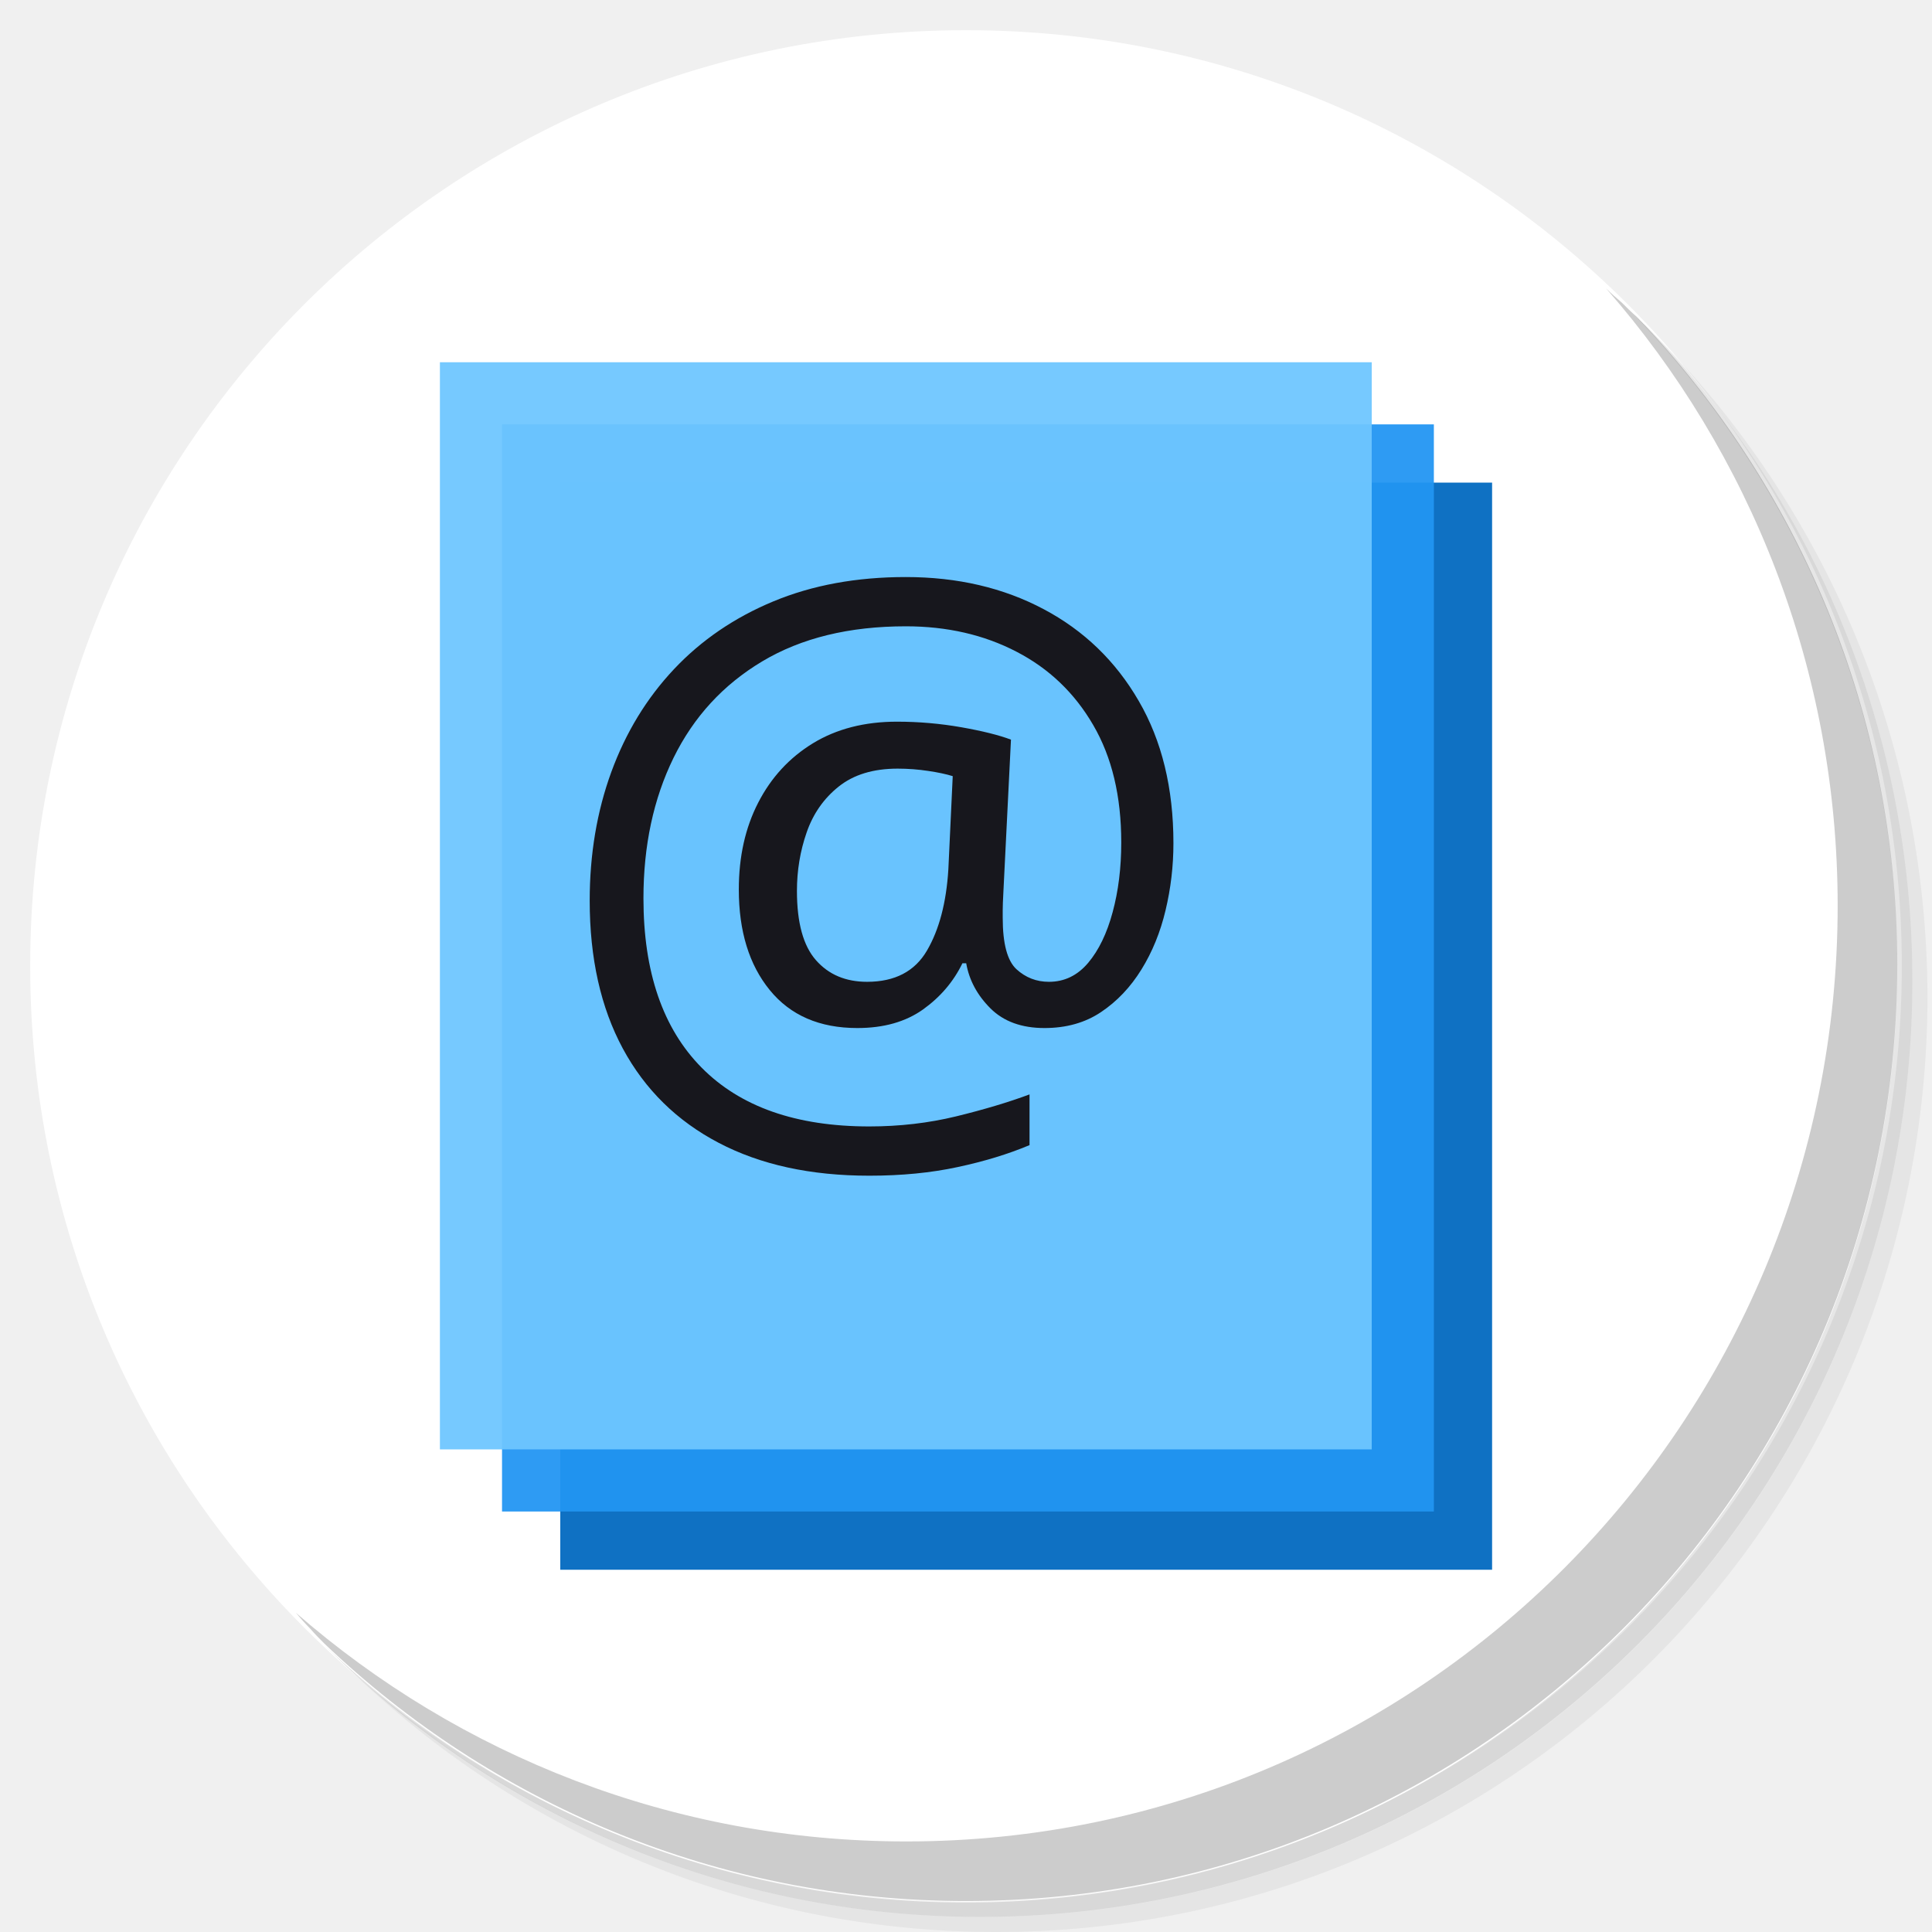
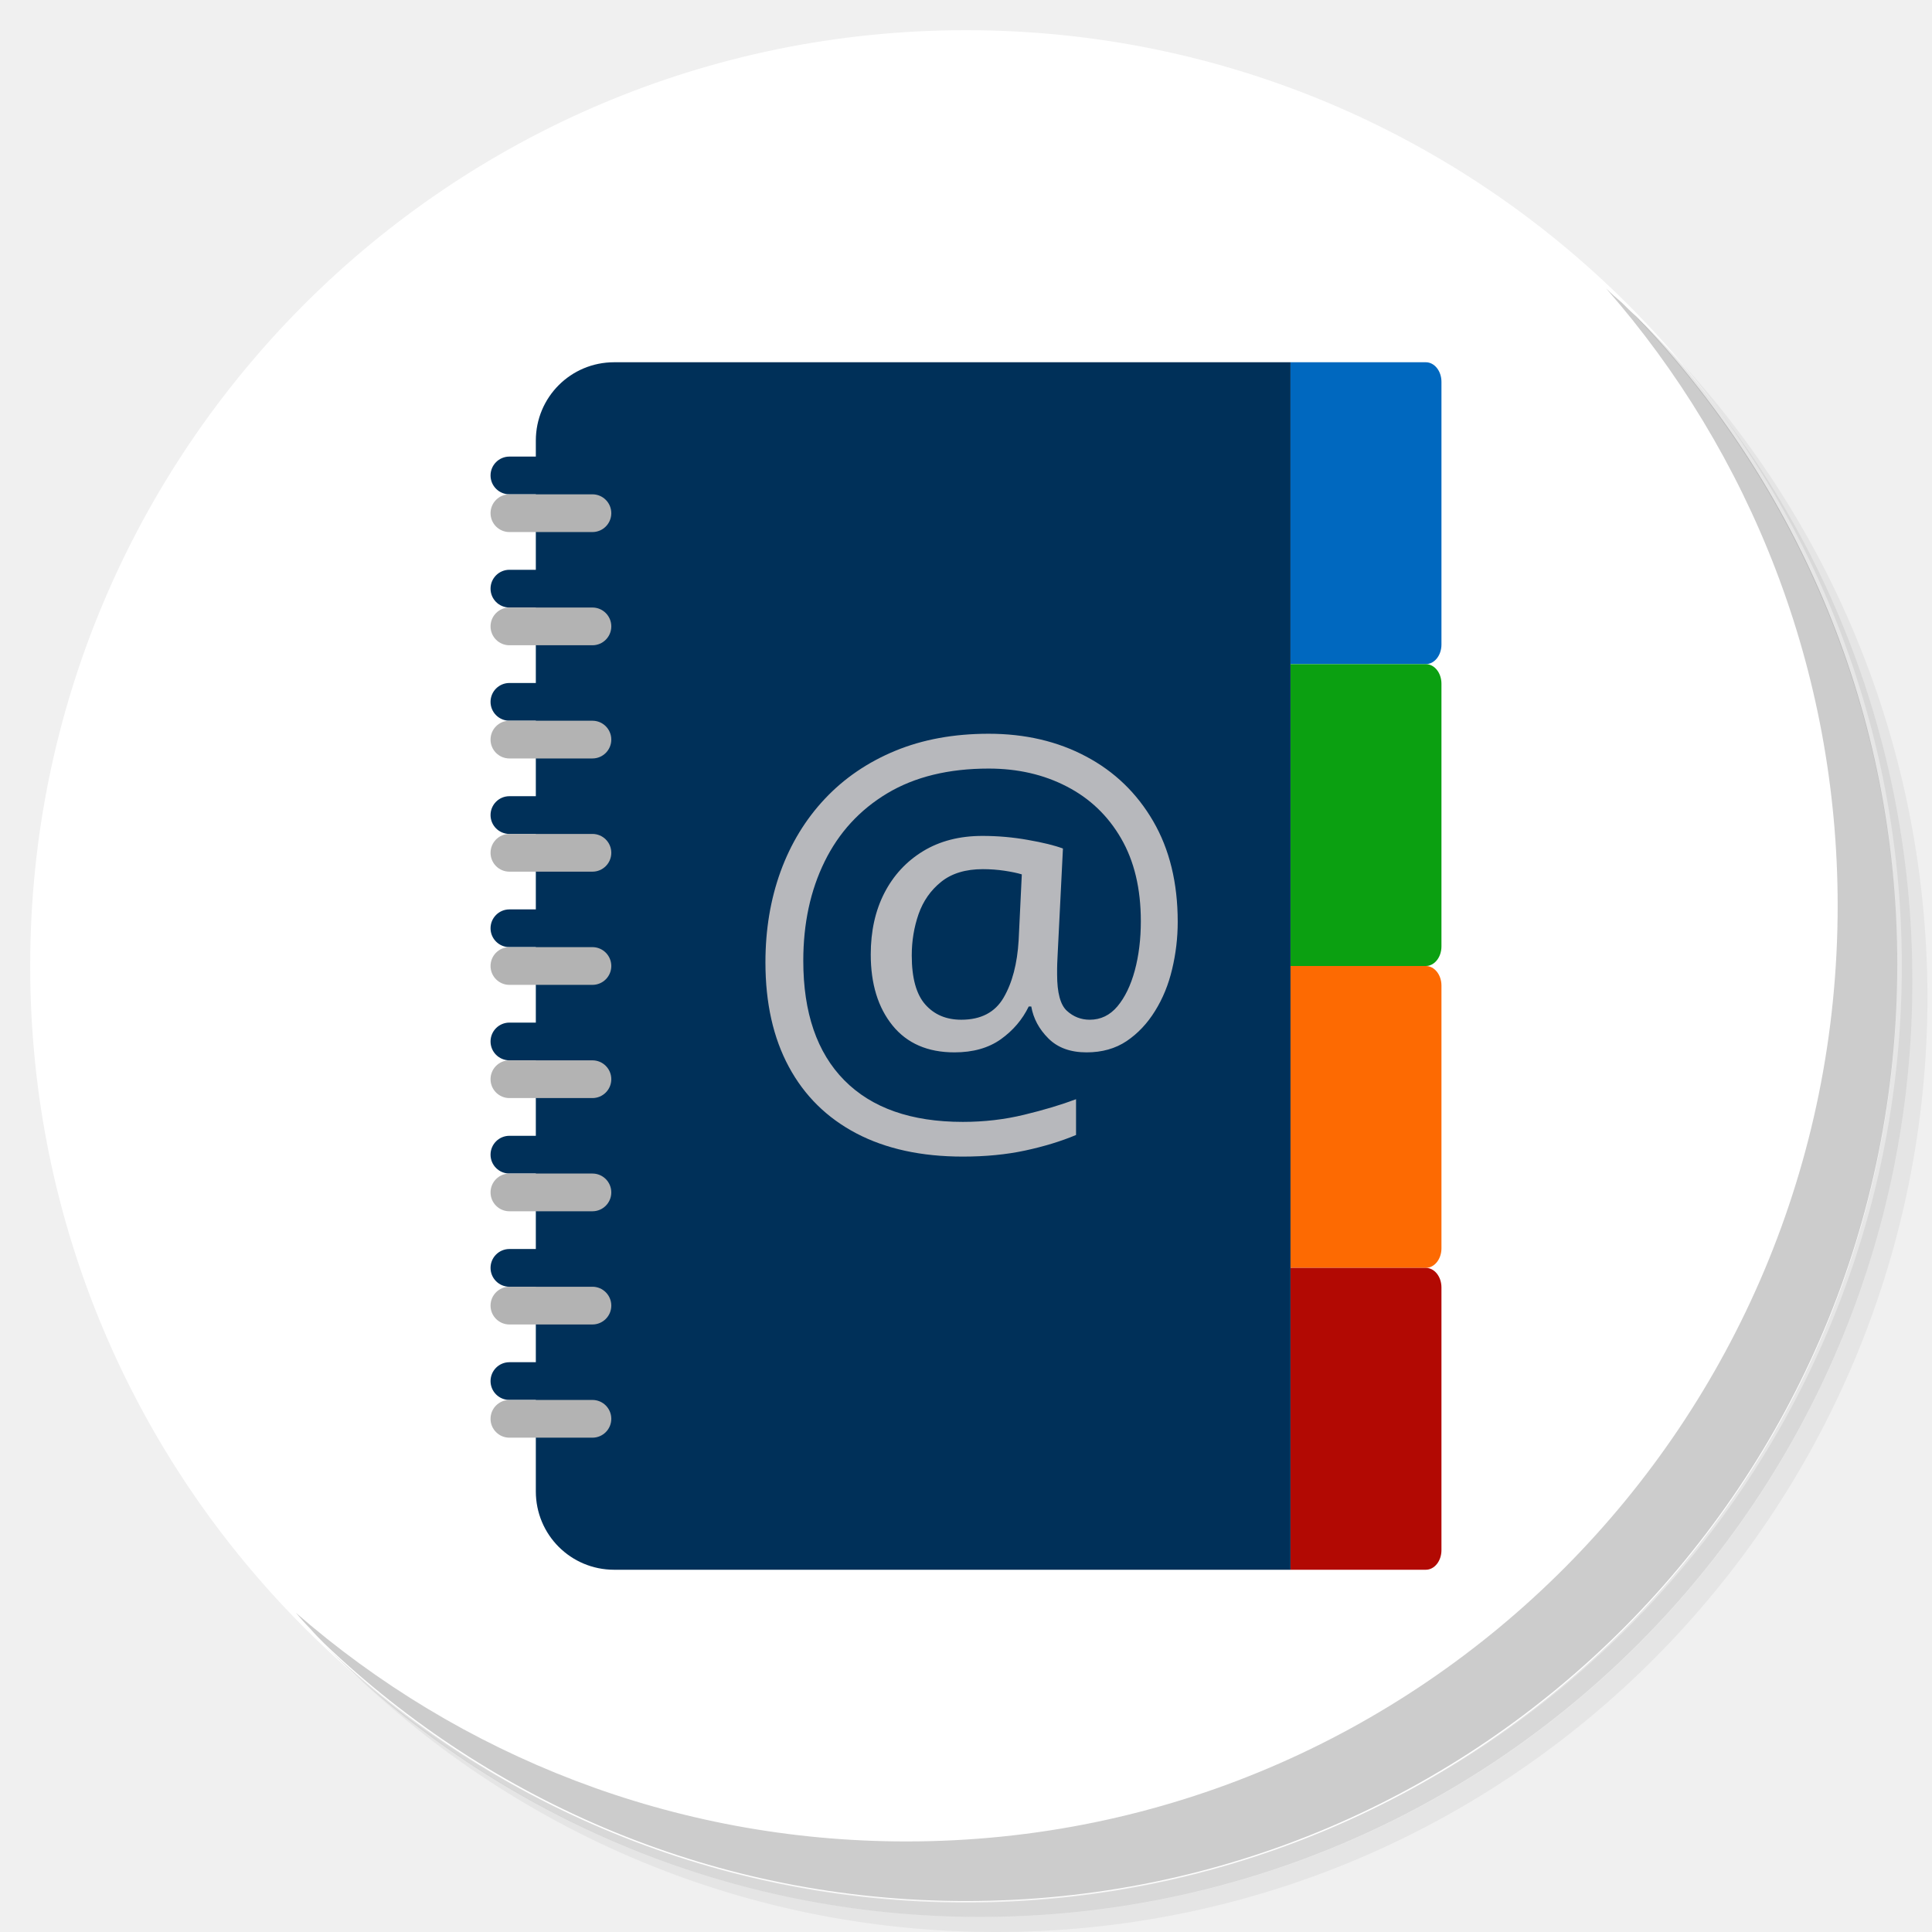
<svg xmlns="http://www.w3.org/2000/svg" xmlns:xlink="http://www.w3.org/1999/xlink" version="1.1" id="Layer_1" x="0px" y="0px" viewBox="0 0 256 256" enable-background="new 0 0 256 256" xml:space="preserve">
  <defs id="defs251">
    <clipPath id="b">
      <use width="100%" overflow="visible" xlink:href="#a" height="100%" id="use5" />
    </clipPath>
    <linearGradient x1="29.337" x2="81.837" y1="75.021" gradientUnits="userSpaceOnUse" y2="44.354" id="c">
      <stop id="stop10" offset="0" stop-opacity=".6" stop-color="#A52714" />
      <stop id="stop12" offset=".66" stop-opacity="0" stop-color="#A52714" />
    </linearGradient>
    <clipPath id="clipPath1232">
      <use width="100%" overflow="visible" xlink:href="#a" height="100%" id="use1230" />
    </clipPath>
    <clipPath id="clipPath1236">
      <use width="100%" overflow="visible" xlink:href="#a" height="100%" id="use1234" />
    </clipPath>
    <linearGradient x1="110.87" x2="52.538" y1="164.5" gradientUnits="userSpaceOnUse" y2="130.33" id="d">
      <stop id="stop23" offset="0" stop-opacity=".4" stop-color="#055524" />
      <stop id="stop25" offset=".33" stop-opacity="0" stop-color="#055524" />
    </linearGradient>
    <clipPath id="clipPath1244">
      <use width="100%" overflow="visible" xlink:href="#a" height="100%" id="use1242" />
    </clipPath>
    <clipPath id="clipPath1248">
      <use width="100%" overflow="visible" xlink:href="#a" height="100%" id="use1246" />
    </clipPath>
    <clipPath id="f">
      <use y="0" x="0" style="overflow:visible" id="use37" height="100%" xlink:href="#e" overflow="visible" width="100%" />
    </clipPath>
    <linearGradient x1="121.86" x2="136.55" y1="49.804" gradientUnits="userSpaceOnUse" y2="114.13" id="g">
      <stop id="stop42" offset="0" stop-opacity=".3" stop-color="#EA6100" />
      <stop id="stop44" offset=".66" stop-opacity="0" stop-color="#EA6100" />
    </linearGradient>
    <clipPath id="clipPath1258">
      <use width="100%" overflow="visible" xlink:href="#a" height="100%" id="use1256" />
    </clipPath>
    <clipPath id="clipPath1269">
      <use width="100%" overflow="visible" xlink:href="#a" height="100%" id="use1267" />
    </clipPath>
    <clipPath id="j">
      <use y="0" x="0" style="overflow:visible" id="use62" height="100%" xlink:href="#i" overflow="visible" width="100%" />
    </clipPath>
    <radialGradient id="l" gradientUnits="userSpaceOnUse" cy="55.948" cx="668.18" gradientTransform="translate(-576)" r="84.078">
      <stop stop-color="#3E2723" stop-opacity=".2" offset="0" id="stop73" />
      <stop stop-color="#3E2723" stop-opacity="0" offset="1" id="stop75" />
    </radialGradient>
    <clipPath id="clipPath1285">
      <use width="100%" overflow="visible" xlink:href="#a" height="100%" id="use1283" />
    </clipPath>
    <clipPath id="clipPath1289">
      <use width="100%" overflow="visible" xlink:href="#a" height="100%" id="use1287" />
    </clipPath>
    <clipPath id="n">
      <use y="0" x="0" style="overflow:visible" id="use83" height="100%" xlink:href="#m" overflow="visible" width="100%" />
    </clipPath>
    <radialGradient id="p" gradientUnits="userSpaceOnUse" cy="48.52" cx="597.88" gradientTransform="translate(-576)" r="78.044">
      <stop stop-color="#3E2723" stop-opacity=".2" offset="0" id="stop94" />
      <stop stop-color="#3E2723" stop-opacity="0" offset="1" id="stop96" />
    </radialGradient>
    <clipPath id="clipPath1305">
      <use width="100%" overflow="visible" xlink:href="#a" height="100%" id="use1303" />
    </clipPath>
    <radialGradient id="q" gradientUnits="userSpaceOnUse" cy="96.138" cx="671.84" gradientTransform="translate(-576)" r="87.87">
      <stop stop-color="#263238" stop-opacity=".2" offset="0" id="stop101" />
      <stop stop-color="#263238" stop-opacity="0" offset="1" id="stop103" />
    </radialGradient>
    <clipPath id="clipPath1312">
      <use width="100%" overflow="visible" xlink:href="#a" height="100%" id="use1310" />
    </clipPath>
    <clipPath id="clipPath1316">
      <use width="100%" overflow="visible" xlink:href="#a" height="100%" id="use1314" />
    </clipPath>
    <clipPath id="clipPath1320">
      <use width="100%" overflow="visible" xlink:href="#a" height="100%" id="use1318" />
    </clipPath>
    <clipPath id="clipPath1324">
      <use width="100%" overflow="visible" xlink:href="#a" height="100%" id="use1322" />
    </clipPath>
    <path d="m 8,184 h 83.77 l 38.88,-38.88 V 116 H 61.36 L 8,24.48 Z" id="e" />
    <path d="m 96,56 34.65,60 -38.88,68 H 184 V 56 Z" id="i" />
    <path d="M 21.97,8 V 48.34 L 61.36,116 96,56 h 88 V 8 Z" id="m" />
    <clipPath id="b-1">
      <use width="100%" overflow="visible" xlink:href="#a" height="100%" id="use5-7" />
    </clipPath>
    <clipPath id="clipPath1232-2">
      <use width="100%" overflow="visible" xlink:href="#a" height="100%" id="use1230-2" />
    </clipPath>
    <clipPath id="clipPath1236-6">
      <use width="100%" overflow="visible" xlink:href="#a" height="100%" id="use1234-1" />
    </clipPath>
    <clipPath id="clipPath1244-1">
      <use width="100%" overflow="visible" xlink:href="#a" height="100%" id="use1242-5" />
    </clipPath>
    <clipPath id="clipPath1248-9">
      <use width="100%" overflow="visible" xlink:href="#a" height="100%" id="use1246-4" />
    </clipPath>
    <clipPath id="f-9">
      <use y="0" x="0" style="overflow:visible" id="use37-0" height="100%" xlink:href="#e-8" overflow="visible" width="100%" />
    </clipPath>
    <clipPath id="clipPath1258-7">
      <use width="100%" overflow="visible" xlink:href="#a" height="100%" id="use1256-7" />
    </clipPath>
    <clipPath id="clipPath1269-1">
      <use width="100%" overflow="visible" xlink:href="#a" height="100%" id="use1267-1" />
    </clipPath>
    <clipPath id="j-5">
      <use y="0" x="0" style="overflow:visible" id="use62-9" height="100%" xlink:href="#i-5" overflow="visible" width="100%" />
    </clipPath>
    <radialGradient id="l-7" gradientUnits="userSpaceOnUse" cy="55.948" cx="668.18" gradientTransform="translate(-576)" r="84.078">
      <stop stop-color="#3E2723" stop-opacity=".2" offset="0" id="stop73-7" />
      <stop stop-color="#3E2723" stop-opacity="0" offset="1" id="stop75-6" />
    </radialGradient>
    <clipPath id="clipPath1285-7">
      <use width="100%" overflow="visible" xlink:href="#a" height="100%" id="use1283-3" />
    </clipPath>
    <clipPath id="clipPath1289-6">
      <use width="100%" overflow="visible" xlink:href="#a" height="100%" id="use1287-5" />
    </clipPath>
    <clipPath id="n-6">
      <use y="0" x="0" style="overflow:visible" id="use83-3" height="100%" xlink:href="#m-6" overflow="visible" width="100%" />
    </clipPath>
    <radialGradient id="p-9" gradientUnits="userSpaceOnUse" cy="48.52" cx="597.88" gradientTransform="translate(-576)" r="78.044">
      <stop stop-color="#3E2723" stop-opacity=".2" offset="0" id="stop94-4" />
      <stop stop-color="#3E2723" stop-opacity="0" offset="1" id="stop96-8" />
    </radialGradient>
    <clipPath id="clipPath1305-1">
      <use width="100%" overflow="visible" xlink:href="#a" height="100%" id="use1303-2" />
    </clipPath>
    <radialGradient id="q-9" gradientUnits="userSpaceOnUse" cy="96.138" cx="671.84" gradientTransform="translate(-576)" r="87.87">
      <stop stop-color="#263238" stop-opacity=".2" offset="0" id="stop101-3" />
      <stop stop-color="#263238" stop-opacity="0" offset="1" id="stop103-9" />
    </radialGradient>
    <clipPath id="clipPath1312-0">
      <use width="100%" overflow="visible" xlink:href="#a" height="100%" id="use1310-8" />
    </clipPath>
    <clipPath id="clipPath1316-8">
      <use width="100%" overflow="visible" xlink:href="#a" height="100%" id="use1314-5" />
    </clipPath>
    <clipPath id="clipPath1320-0">
      <use width="100%" overflow="visible" xlink:href="#a" height="100%" id="use1318-9" />
    </clipPath>
    <clipPath id="clipPath1324-6">
      <use width="100%" overflow="visible" xlink:href="#a" height="100%" id="use1322-3" />
    </clipPath>
    <path d="m 8,184 h 83.77 l 38.88,-38.88 V 116 H 61.36 L 8,24.48 Z" id="e-8" />
    <path d="m 96,56 34.65,60 -38.88,68 H 184 V 56 Z" id="i-5" />
    <path d="M 21.97,8 V 48.34 L 61.36,116 96,56 h 88 V 8 Z" id="m-6" />
    <radialGradient id="r" gradientUnits="userSpaceOnUse" cy="32.014" cx="34.286" gradientTransform="translate(-23.07961,-106.2699)" r="176.75">
      <stop stop-color="#fff" stop-opacity=".1" offset="0" id="stop130" />
      <stop stop-color="#fff" stop-opacity="0" offset="1" id="stop132" />
    </radialGradient>
    <clipPath id="b-0">
      <use y="0" x="0" style="overflow:visible" width="100%" overflow="visible" xlink:href="#a" height="100%" id="use5-5" />
    </clipPath>
    <clipPath id="clipPath963">
      <use y="0" x="0" style="overflow:visible" width="100%" overflow="visible" xlink:href="#a" height="100%" id="use961" />
    </clipPath>
    <clipPath id="clipPath967">
      <use y="0" x="0" style="overflow:visible" width="100%" overflow="visible" xlink:href="#a" height="100%" id="use965" />
    </clipPath>
    <radialGradient id="q-94" gradientUnits="userSpaceOnUse" cy="96.138" cx="671.84" gradientTransform="translate(-576)" r="87.87">
      <stop stop-color="#263238" stop-opacity=".2" offset="0" id="stop101-6" />
      <stop stop-color="#263238" stop-opacity="0" offset="1" id="stop103-92" />
    </radialGradient>
    <clipPath id="clipPath974">
      <use y="0" x="0" style="overflow:visible" width="100%" overflow="visible" xlink:href="#a" height="100%" id="use972" />
    </clipPath>
    <radialGradient id="p-2" gradientUnits="userSpaceOnUse" cy="48.52" cx="597.88" gradientTransform="translate(-576)" r="78.044">
      <stop stop-color="#3E2723" stop-opacity=".2" offset="0" id="stop94-47" />
      <stop stop-color="#3E2723" stop-opacity="0" offset="1" id="stop96-7" />
    </radialGradient>
    <clipPath id="clipPath981">
      <use y="0" x="0" style="overflow:visible" width="100%" overflow="visible" xlink:href="#a" height="100%" id="use979" />
    </clipPath>
    <clipPath id="clipPath985">
      <use y="0" x="0" style="overflow:visible" width="100%" overflow="visible" xlink:href="#a" height="100%" id="use983" />
    </clipPath>
    <clipPath id="n-5">
      <use width="100%" overflow="visible" xlink:href="#m-0" height="100%" id="use83-4" style="overflow:visible" x="0" y="0" />
    </clipPath>
    <radialGradient id="l-2" gradientUnits="userSpaceOnUse" cy="55.948" cx="668.18" gradientTransform="translate(-576)" r="84.078">
      <stop stop-color="#3E2723" stop-opacity=".2" offset="0" id="stop73-8" />
      <stop stop-color="#3E2723" stop-opacity="0" offset="1" id="stop75-9" />
    </radialGradient>
    <clipPath id="clipPath997">
      <use y="0" x="0" style="overflow:visible" width="100%" overflow="visible" xlink:href="#a" height="100%" id="use995" />
    </clipPath>
    <clipPath id="clipPath1001">
      <use y="0" x="0" style="overflow:visible" width="100%" overflow="visible" xlink:href="#a" height="100%" id="use999" />
    </clipPath>
    <clipPath id="j-3">
      <use width="100%" overflow="visible" xlink:href="#i-1" height="100%" id="use62-6" style="overflow:visible" x="0" y="0" />
    </clipPath>
    <clipPath id="clipPath1010">
      <use y="0" x="0" style="overflow:visible" width="100%" overflow="visible" xlink:href="#a" height="100%" id="use1008" />
    </clipPath>
    <clipPath id="clipPath1017">
      <use y="0" x="0" style="overflow:visible" width="100%" overflow="visible" xlink:href="#a" height="100%" id="use1015" />
    </clipPath>
    <clipPath id="f-0">
      <use width="100%" overflow="visible" xlink:href="#e-1" height="100%" id="use37-5" style="overflow:visible" x="0" y="0" />
    </clipPath>
    <clipPath id="clipPath1029">
      <use y="0" x="0" style="overflow:visible" width="100%" overflow="visible" xlink:href="#a" height="100%" id="use1027" />
    </clipPath>
    <clipPath id="clipPath1033">
      <use y="0" x="0" style="overflow:visible" width="100%" overflow="visible" xlink:href="#a" height="100%" id="use1031" />
    </clipPath>
    <clipPath id="clipPath1043">
      <use y="0" x="0" style="overflow:visible" width="100%" overflow="visible" xlink:href="#a" height="100%" id="use1041" />
    </clipPath>
    <clipPath id="clipPath1047">
      <use y="0" x="0" style="overflow:visible" width="100%" overflow="visible" xlink:href="#a" height="100%" id="use1045" />
    </clipPath>
    <path id="e-1" d="m 8,184 h 83.77 l 38.88,-38.88 V 116 H 61.36 L 8,24.48 Z" />
    <path id="i-1" d="m 96,56 34.65,60 -38.88,68 H 184 V 56 Z" />
    <path id="m-0" d="M 21.97,8 V 48.34 L 61.36,116 96,56 h 88 V 8 Z" />
    <circle r="88" cx="96" cy="96" id="a" />
    <path d="m8 184h83.77l38.88-38.88v-29.12h-69.29l-53.36-91.52z" id="e-6" />
    <path d="m96 56l34.65 60-38.88 68h92.23v-128z" id="i-2" />
    <path d="m21.97 8v40.34l39.39 67.66 34.64-60h88v-48z" id="m-8" />
    <defs id="defs1820">
      <path d="M 21.97,8 V 48.34 L 61.36,116 96,56 h 88 V 8 Z" id="path1928" />
    </defs>
    <clipPath id="n-7">
      <use id="use1822" height="100%" xlink:href="#m-8" overflow="visible" width="100%" style="overflow:visible" x="0" y="0" />
    </clipPath>
    <defs id="defs1799">
      <path d="m 96,56 34.65,60 -38.88,68 H 184 V 56 Z" id="path1918" />
    </defs>
    <clipPath id="j-6">
      <use id="use1801" height="100%" xlink:href="#i-2" overflow="visible" width="100%" style="overflow:visible" x="0" y="0" />
    </clipPath>
    <defs id="defs1774">
      <path d="m 8,184 h 83.77 l 38.88,-38.88 V 116 H 61.36 L 8,24.48 Z" id="path1902" />
    </defs>
    <clipPath id="f-06">
      <use id="use1776" height="100%" xlink:href="#e-6" overflow="visible" width="100%" style="overflow:visible" x="0" y="0" />
    </clipPath>
    <linearGradient x1="110.87" x2="52.538" y1="164.5" gradientUnits="userSpaceOnUse" y2="130.33" id="linearGradient1897">
      <stop id="stop1762" offset="0" stop-opacity=".4" stop-color="#055524" />
      <stop id="stop1764" offset=".33" stop-opacity="0" stop-color="#055524" />
    </linearGradient>
    <linearGradient x1="29.337" x2="81.837" y1="75.021" gradientUnits="userSpaceOnUse" y2="44.354" id="linearGradient1889">
      <stop id="stop1749" offset="0" stop-opacity=".6" stop-color="#A52714" />
      <stop id="stop1751" offset=".66" stop-opacity="0" stop-color="#A52714" />
    </linearGradient>
    <linearGradient id="linearGradient1910" y2="114.13" gradientUnits="userSpaceOnUse" y1="49.804" x2="136.55" x1="121.86">
      <stop stop-color="#EA6100" stop-opacity=".3" offset="0" id="stop1781" />
      <stop stop-color="#EA6100" stop-opacity="0" offset=".66" id="stop1783" />
    </linearGradient>
    <clipPath id="b-3">
      <use y="0" x="0" style="overflow:visible" width="100%" overflow="visible" xlink:href="#a" height="100%" id="use5-1" />
    </clipPath>
    <clipPath id="clipPath1024">
      <use y="0" x="0" style="overflow:visible" width="100%" overflow="visible" xlink:href="#a" height="100%" id="use1022" />
    </clipPath>
    <clipPath id="clipPath1028">
      <use y="0" x="0" style="overflow:visible" width="100%" overflow="visible" xlink:href="#a" height="100%" id="use1026" />
    </clipPath>
    <clipPath id="clipPath1035">
      <use y="0" x="0" style="overflow:visible" width="100%" overflow="visible" xlink:href="#a" height="100%" id="use1033" />
    </clipPath>
    <clipPath id="clipPath1039">
      <use y="0" x="0" style="overflow:visible" width="100%" overflow="visible" xlink:href="#a" height="100%" id="use1037" />
    </clipPath>
    <clipPath id="f-6">
      <use y="0" x="0" style="overflow:visible" id="use37-8" height="100%" xlink:href="#e-61" overflow="visible" width="100%" />
    </clipPath>
    <clipPath id="clipPath1048">
      <use y="0" x="0" style="overflow:visible" width="100%" overflow="visible" xlink:href="#a" height="100%" id="use1046" />
    </clipPath>
    <clipPath id="clipPath1058">
      <use y="0" x="0" style="overflow:visible" width="100%" overflow="visible" xlink:href="#a" height="100%" id="use1056" />
    </clipPath>
    <clipPath id="j-66">
      <use y="0" x="0" style="overflow:visible" id="use62-4" height="100%" xlink:href="#i-59" overflow="visible" width="100%" />
    </clipPath>
    <radialGradient id="l-9" gradientUnits="userSpaceOnUse" cy="55.948" cx="668.18" gradientTransform="translate(-576)" r="84.078">
      <stop stop-color="#3E2723" stop-opacity=".2" offset="0" id="stop73-5" />
      <stop stop-color="#3E2723" stop-opacity="0" offset="1" id="stop75-0" />
    </radialGradient>
    <clipPath id="clipPath1073">
      <use y="0" x="0" style="overflow:visible" width="100%" overflow="visible" xlink:href="#a" height="100%" id="use1071" />
    </clipPath>
    <clipPath id="clipPath1077">
      <use y="0" x="0" style="overflow:visible" width="100%" overflow="visible" xlink:href="#a" height="100%" id="use1075" />
    </clipPath>
    <clipPath id="n-4">
      <use y="0" x="0" style="overflow:visible" id="use83-8" height="100%" xlink:href="#m-4" overflow="visible" width="100%" />
    </clipPath>
    <radialGradient id="p-7" gradientUnits="userSpaceOnUse" cy="48.52" cx="597.88" gradientTransform="translate(-576)" r="78.044">
      <stop stop-color="#3E2723" stop-opacity=".2" offset="0" id="stop94-1" />
      <stop stop-color="#3E2723" stop-opacity="0" offset="1" id="stop96-72" />
    </radialGradient>
    <clipPath id="clipPath1092">
      <use y="0" x="0" style="overflow:visible" width="100%" overflow="visible" xlink:href="#a" height="100%" id="use1090" />
    </clipPath>
    <radialGradient id="q-7" gradientUnits="userSpaceOnUse" cy="96.138" cx="671.84" gradientTransform="translate(-576)" r="87.87">
      <stop stop-color="#263238" stop-opacity=".2" offset="0" id="stop101-2" />
      <stop stop-color="#263238" stop-opacity="0" offset="1" id="stop103-2" />
    </radialGradient>
    <clipPath id="clipPath1099">
      <use y="0" x="0" style="overflow:visible" width="100%" overflow="visible" xlink:href="#a" height="100%" id="use1097" />
    </clipPath>
    <clipPath id="clipPath1103">
      <use y="0" x="0" style="overflow:visible" width="100%" overflow="visible" xlink:href="#a" height="100%" id="use1101" />
    </clipPath>
    <clipPath id="clipPath1107">
      <use y="0" x="0" style="overflow:visible" width="100%" overflow="visible" xlink:href="#a" height="100%" id="use1105" />
    </clipPath>
    <clipPath id="clipPath1111">
      <use y="0" x="0" style="overflow:visible" width="100%" overflow="visible" xlink:href="#a" height="100%" id="use1109" />
    </clipPath>
    <radialGradient id="r-6" gradientUnits="userSpaceOnUse" cy="32.014" cx="34.286" gradientTransform="translate(-7,-7)" r="176.75">
      <stop stop-color="#fff" stop-opacity=".1" offset="0" id="stop130-1" />
      <stop stop-color="#fff" stop-opacity="0" offset="1" id="stop132-0" />
    </radialGradient>
    <path d="m 8,184 h 83.77 l 38.88,-38.88 V 116 H 61.36 L 8,24.48 Z" id="e-61" />
    <path d="m 96,56 34.65,60 -38.88,68 H 184 V 56 Z" id="i-59" />
    <path d="M 21.97,8 V 48.34 L 61.36,116 96,56 h 88 V 8 Z" id="m-4" />
    <clipPath id="b-9">
      <use y="0" x="0" style="overflow:visible" width="100%" overflow="visible" xlink:href="#a" height="100%" id="use5-0" />
    </clipPath>
    <clipPath id="clipPath1024-7">
      <use y="0" x="0" style="overflow:visible" width="100%" overflow="visible" xlink:href="#a" height="100%" id="use1022-7" />
    </clipPath>
    <clipPath id="clipPath1028-1">
      <use y="0" x="0" style="overflow:visible" width="100%" overflow="visible" xlink:href="#a" height="100%" id="use1026-1" />
    </clipPath>
    <clipPath id="clipPath1035-7">
      <use y="0" x="0" style="overflow:visible" width="100%" overflow="visible" xlink:href="#a" height="100%" id="use1033-7" />
    </clipPath>
    <clipPath id="clipPath1039-6">
      <use y="0" x="0" style="overflow:visible" width="100%" overflow="visible" xlink:href="#a" height="100%" id="use1037-7" />
    </clipPath>
    <clipPath id="f-3">
      <use y="0" x="0" style="overflow:visible" id="use37-6" height="100%" xlink:href="#e-9" overflow="visible" width="100%" />
    </clipPath>
    <clipPath id="clipPath1048-3">
      <use y="0" x="0" style="overflow:visible" width="100%" overflow="visible" xlink:href="#a" height="100%" id="use1046-9" />
    </clipPath>
    <clipPath id="clipPath1058-4">
      <use y="0" x="0" style="overflow:visible" width="100%" overflow="visible" xlink:href="#a" height="100%" id="use1056-8" />
    </clipPath>
    <clipPath id="j-1">
      <use y="0" x="0" style="overflow:visible" id="use62-2" height="100%" xlink:href="#i-6" overflow="visible" width="100%" />
    </clipPath>
    <radialGradient id="l-93" gradientUnits="userSpaceOnUse" cy="55.948" cx="668.18" gradientTransform="translate(-576)" r="84.078">
      <stop stop-color="#3E2723" stop-opacity=".2" offset="0" id="stop73-9" />
      <stop stop-color="#3E2723" stop-opacity="0" offset="1" id="stop75-08" />
    </radialGradient>
    <clipPath id="clipPath1073-8">
      <use y="0" x="0" style="overflow:visible" width="100%" overflow="visible" xlink:href="#a" height="100%" id="use1071-5" />
    </clipPath>
    <clipPath id="clipPath1077-0">
      <use y="0" x="0" style="overflow:visible" width="100%" overflow="visible" xlink:href="#a" height="100%" id="use1075-9" />
    </clipPath>
    <clipPath id="n-63">
      <use y="0" x="0" style="overflow:visible" id="use83-85" height="100%" xlink:href="#m-2" overflow="visible" width="100%" />
    </clipPath>
    <radialGradient id="p-6" gradientUnits="userSpaceOnUse" cy="48.52" cx="597.88" gradientTransform="translate(-576)" r="78.044">
      <stop stop-color="#3E2723" stop-opacity=".2" offset="0" id="stop94-11" />
      <stop stop-color="#3E2723" stop-opacity="0" offset="1" id="stop96-5" />
    </radialGradient>
    <clipPath id="clipPath1092-9">
      <use y="0" x="0" style="overflow:visible" width="100%" overflow="visible" xlink:href="#a" height="100%" id="use1090-8" />
    </clipPath>
    <radialGradient id="q-4" gradientUnits="userSpaceOnUse" cy="96.138" cx="671.84" gradientTransform="translate(-576)" r="87.87">
      <stop stop-color="#263238" stop-opacity=".2" offset="0" id="stop101-8" />
      <stop stop-color="#263238" stop-opacity="0" offset="1" id="stop103-1" />
    </radialGradient>
    <clipPath id="clipPath1099-0">
      <use y="0" x="0" style="overflow:visible" width="100%" overflow="visible" xlink:href="#a" height="100%" id="use1097-3" />
    </clipPath>
    <clipPath id="clipPath1103-0">
      <use y="0" x="0" style="overflow:visible" width="100%" overflow="visible" xlink:href="#a" height="100%" id="use1101-4" />
    </clipPath>
    <clipPath id="clipPath1107-4">
      <use y="0" x="0" style="overflow:visible" width="100%" overflow="visible" xlink:href="#a" height="100%" id="use1105-4" />
    </clipPath>
    <clipPath id="clipPath1111-4">
      <use y="0" x="0" style="overflow:visible" width="100%" overflow="visible" xlink:href="#a" height="100%" id="use1109-7" />
    </clipPath>
    <radialGradient id="r-63" gradientUnits="userSpaceOnUse" cy="32.014" cx="34.286" gradientTransform="translate(-7,-7)" r="176.75">
      <stop stop-color="#fff" stop-opacity=".1" offset="0" id="stop130-17" />
      <stop stop-color="#fff" stop-opacity="0" offset="1" id="stop132-5" />
    </radialGradient>
    <path d="m 8,184 h 83.77 l 38.88,-38.88 V 116 H 61.36 L 8,24.48 Z" id="e-9" />
    <path d="m 96,56 34.65,60 -38.88,68 H 184 V 56 Z" id="i-6" />
    <path d="M 21.97,8 V 48.34 L 61.36,116 96,56 h 88 V 8 Z" id="m-2" />
    <linearGradient id="linearGradient5048">
      <stop style="stop-color:black;stop-opacity:0;" offset="0" id="stop5050" />
      <stop id="stop5056" offset="0.5" style="stop-color:black;stop-opacity:1;" />
      <stop style="stop-color:black;stop-opacity:0;" offset="1" id="stop5052" />
    </linearGradient>
    <linearGradient id="linearGradient2803">
      <stop id="stop2805" offset="0" style="stop-color:#ffffff;stop-opacity:1;" />
      <stop id="stop2807" offset="1" style="stop-color:#cbcbcb;stop-opacity:1;" />
    </linearGradient>
    <linearGradient id="linearGradient2094">
      <stop style="stop-color:#d6e3f0;stop-opacity:1;" offset="0" id="stop2096" />
      <stop style="stop-color:#95b1cf;stop-opacity:1;" offset="1" id="stop2098" />
    </linearGradient>
    <linearGradient id="linearGradient2795">
      <stop id="stop2797" offset="0" style="stop-color:#000000;stop-opacity:0.069;" />
      <stop id="stop2799" offset="1" style="stop-color:#ffffff;stop-opacity:1;" />
    </linearGradient>
+     <filter style="color-interpolation-filters:sRGB" id="filter5772">
+       <feFlood flood-opacity="0.498" flood-color="rgb(0,0,0)" result="flood" id="feFlood5762" />
+       <feComposite in="flood" in2="SourceGraphic" operator="in" result="composite1" id="feComposite5764" />
+       <feGaussianBlur in="composite1" stdDeviation="5" result="blur" id="feGaussianBlur5766" />
+       <feOffset dx="0" dy="0" result="offset" id="feOffset5768" />
+       <feComposite in="SourceGraphic" in2="offset" operator="over" result="composite2" id="feComposite5770" />
+     </filter>
+     <filter style="color-interpolation-filters:sRGB" id="filter5958">
+       <feFlood flood-opacity="0.498" flood-color="rgb(0,0,0)" result="flood" id="feFlood5948" />
+       <feComposite in="flood" in2="SourceGraphic" operator="in" result="composite1" id="feComposite5950" />
+       <feGaussianBlur in="composite1" stdDeviation="5" result="blur" id="feGaussianBlur5952" />
+       <feOffset dx="0" dy="0" result="offset" id="feOffset5954" />
+       <feComposite in="SourceGraphic" in2="offset" operator="over" result="composite2" id="feComposite5956" />
+     </filter>
  </defs>
  <g id="layer2" style="display:inline">
    <circle style="display:inline;fill:#ffffff;fill-opacity:1;stroke:none;stroke-width:2.74;stroke-miterlimit:4;stroke-dasharray:none;stroke-opacity:1" id="path1090" cx="128" cy="128" r="124" />
  </g>
  <g id="layer1" style="display:inline">
-     <g id="g1173" transform="translate(-1.960613,2.249998)">
-       <rect y="61.699" x="76.199" height="144.051" width="123.473" id="rect1135" style="fill:#0068bf;fill-opacity:0.941;stroke:none;stroke-width:0.959" />
-       <rect style="fill:#2195f2;fill-opacity:0.941;stroke:none;stroke-width:0.959" id="rect1145" width="123.473" height="144.051" x="68.482" y="53.982" />
-       <rect y="45.75" x="60.25" height="144.051" width="123.473" id="rect1147" style="fill:#6ec5ff;fill-opacity:0.941;stroke:none;stroke-width:0.959" />
-       <g style="fill:#17171d;fill-opacity:1" transform="matrix(1.028939,0,0,1.028939,124.2788,-230.3061)" id="g1151">
-         <text xml:space="preserve" style="font-style:normal;font-variant:normal;font-weight:normal;font-stretch:normal;font-size:96px;line-height:1.25;font-family:'Star Labs';-inkscape-font-specification:'Star Labs';letter-spacing:0px;word-spacing:0px;fill:#17171d;fill-opacity:1;stroke:none" x="-48.5" y="364.5" id="text1139">
-           <tspan id="tspan1137" x="-48.5" y="364.5">@</tspan>
+     <g id="g1968" transform="translate(0.5)">
+       <path id="rect1147-4-8-5" d="m 188.424,168 c 1.15,0 2.076,-1.158 2.076,-2.596 V 130.596 C 190.5,129.158 189.574,128 188.424,128 H 170.5 v 40 z" style="display:inline;fill:#fd6a02;fill-opacity:1;stroke:none;stroke-width:0.223" />
+       <path id="rect1147-4-8" d="M 188.424,88 C 189.574,88 190.5,86.842 190.5,85.404 V 50.596 C 190.5,49.158 189.574,48 188.424,48 H 170.5 v 40 z" style="display:inline;fill:#0068bf;fill-opacity:1;stroke:none;stroke-width:0.223" />
+       <path id="rect1147-4-8-4" d="m 188.424,128 c 1.15,0 2.076,-1.158 2.076,-2.596 V 90.596 C 190.5,89.158 189.574,88 188.424,88 H 170.5 v 40 z" style="display:inline;fill:#0ba011;fill-opacity:1;stroke:none;stroke-width:0.223" />
+       <path id="rect1147-4-8-0" d="m 188.424,208 c 1.15,0 2.076,-1.158 2.076,-2.596 V 170.596 C 190.5,169.158 189.574,168 188.424,168 H 170.5 v 40 z" style="display:inline;fill:#b20903;fill-opacity:1;stroke:none;stroke-width:0.223" />
+       <g style="fill:#003059;fill-opacity:1" id="g1879">
+         <path style="display:inline;fill:#003059;fill-opacity:1;stroke:none;stroke-width:0.996" d="M 80.881,48 C 75.129,48 70.5,52.631 70.5,58.383 V 197.617 C 70.5,203.369 75.129,208 80.881,208 H 170.5 V 48 Z" id="rect1147-4" />
+         <rect style="display:inline;fill:#003059;fill-opacity:1;stroke:none;stroke-width:0.064" id="rect1147-3-5-1-9" width="16" height="5" x="64.5" y="60.5" ry="2.5" />
+         <rect style="display:inline;fill:#003059;fill-opacity:1;stroke:none;stroke-width:0.064" id="rect1147-3-5-1-9-4" width="16" height="5" x="64.5" y="75.5" ry="2.5" />
+         <rect style="display:inline;fill:#003059;fill-opacity:1;stroke:none;stroke-width:0.064" id="rect1147-3-5-1-9-5" width="16" height="5" x="64.5" y="90.5" ry="2.5" />
+         <rect style="display:inline;fill:#003059;fill-opacity:1;stroke:none;stroke-width:0.064" id="rect1147-3-5-1-9-43" width="16" height="5" x="64.5" y="105.5" ry="2.5" />
+         <rect style="display:inline;fill:#003059;fill-opacity:1;stroke:none;stroke-width:0.064" id="rect1147-3-5-1-9-4-8" width="16" height="5" x="64.5" y="120.5" ry="2.5" />
+         <rect style="display:inline;fill:#003059;fill-opacity:1;stroke:none;stroke-width:0.064" id="rect1147-3-5-1-9-5-8" width="16" height="5" x="64.5" y="135.5" ry="2.5" />
+         <rect style="display:inline;fill:#003059;fill-opacity:1;stroke:none;stroke-width:0.064" id="rect1147-3-5-1-9-1" width="16" height="5" x="64.5" y="150.5" ry="2.5" />
+         <rect style="display:inline;fill:#003059;fill-opacity:1;stroke:none;stroke-width:0.064" id="rect1147-3-5-1-9-4-0" width="16" height="5" x="64.5" y="165.5" ry="2.5" />
+         <rect style="display:inline;fill:#003059;fill-opacity:1;stroke:none;stroke-width:0.064" id="rect1147-3-5-1-9-5-2" width="16" height="5" x="64.5" y="180.5" ry="2.5" />
+       </g>
+       <g style="fill:#b7b8bc;fill-opacity:1" transform="matrix(1.028939,0,0,1.028939,132.7925,-220.0818)" id="g1151">
+         <text xml:space="preserve" style="font-style:normal;font-variant:normal;font-weight:normal;font-stretch:normal;font-size:67.805px;line-height:1.25;font-family:'Star Labs';-inkscape-font-specification:'Star Labs';letter-spacing:0px;word-spacing:0px;fill:#b7b8bc;fill-opacity:1;stroke:none;stroke-width:0.706" x="-34.91" y="356.803" id="text1139">
+           <tspan style="fill:#b7b8bc;fill-opacity:1;stroke-width:0.706" id="tspan1137" x="-34.91" y="356.803">@</tspan>
        </text>
      </g>
+       <rect ry="2.5" y="65.5" x="64.5" height="5" width="16" id="rect1147-3-5-1" style="display:inline;fill:#b3b3b3;fill-opacity:1;stroke:none;stroke-width:0.064" />
+       <rect ry="2.5" y="80.5" x="64.5" height="5" width="16" id="rect1147-3-5-1-7" style="display:inline;fill:#b3b3b3;fill-opacity:1;stroke:none;stroke-width:0.064" />
+       <rect ry="2.5" y="95.5" x="64.5" height="5" width="16" id="rect1147-3-5-1-2" style="display:inline;fill:#b3b3b3;fill-opacity:1;stroke:none;stroke-width:0.064" />
+       <rect ry="2.5" y="110.5" x="64.5" height="5" width="16" id="rect1147-3-5-1-74" style="display:inline;fill:#b3b3b3;fill-opacity:1;stroke:none;stroke-width:0.064" />
+       <rect ry="2.5" y="125.5" x="64.5" height="5" width="16" id="rect1147-3-5-1-7-7" style="display:inline;fill:#b3b3b3;fill-opacity:1;stroke:none;stroke-width:0.064" />
+       <rect ry="2.5" y="140.5" x="64.5" height="5" width="16" id="rect1147-3-5-1-2-8" style="display:inline;fill:#b3b3b3;fill-opacity:1;stroke:none;stroke-width:0.064" />
+       <rect ry="2.5" y="155.5" x="64.5" height="5" width="16" id="rect1147-3-5-1-3" style="display:inline;fill:#b3b3b3;fill-opacity:1;stroke:none;stroke-width:0.064" />
+       <rect ry="2.5" y="170.5" x="64.5" height="5" width="16" id="rect1147-3-5-1-7-2" style="display:inline;fill:#b3b3b3;fill-opacity:1;stroke:none;stroke-width:0.064" />
+       <rect ry="2.5" y="185.5" x="64.5" height="5" width="16" id="rect1147-3-5-1-2-9" style="display:inline;fill:#b3b3b3;fill-opacity:1;stroke:none;stroke-width:0.064" />
    </g>
  </g>
  <g id="layer6" style="display:inline">
    <g id="g2548" style="display:inline" transform="translate(-2.960187,1.58543)">
      <path d="m 256.36,128.415 c 0,-33.9 -13.5,-64.5 -35.4,-86.9 -0.4,-0.3 -0.7,-0.7 -1.1,-1 21.3,22.3 34.5,52.6 34.5,86 0,68.5 -55.2,124 -123.4,124 -32.9,0 -62.9,-13 -85,-34.1 0.3,0.3 0.6,0.6 0.9,0.9 22.2,21.7 52.6,35.1 86,35.1 68.2,0 123.5,-55.5 123.5,-124 z" id="path238" style="display:inline;opacity:0.1" />
      <path d="m 219.86,40.415 c -0.7,-0.6 -1.4,-1.3 -2,-1.9 -0.7,-0.6 -1.4,-1.2 -2.1,-1.9 19.1,21.8 30.7,50.5 30.7,81.8 0,68.5 -55.2,124 -123.4,124 -30.9,0 -59.2,-11.4 -80.9,-30.3 0.6,0.7 1.2,1.4 1.9,2.1 0.6,0.7 1.3,1.4 1.9,2 22.1,21.1 52.1,34.1 85,34.1 68.2,0 123.4,-55.5 123.4,-124 0,-33.3 -13.1,-63.6 -34.5,-85.9 z" id="path240" style="display:inline;opacity:0.2" />
      <path d="m 220.96,41.515 c 21.9,22.4 35.4,53.1 35.4,86.9 0,68.5 -55.2,124 -123.4,124 -33.5,0 -63.8,-13.4 -86,-35.1 22.4,22.9 53.6,37.1 88,37.1 68.2,0 123.4,-55.5 123.4,-124 -0.1,-34.9 -14.4,-66.4 -37.4,-88.9 z" id="path236" style="display:inline;opacity:0.05" />
    </g>
  </g>
</svg>
